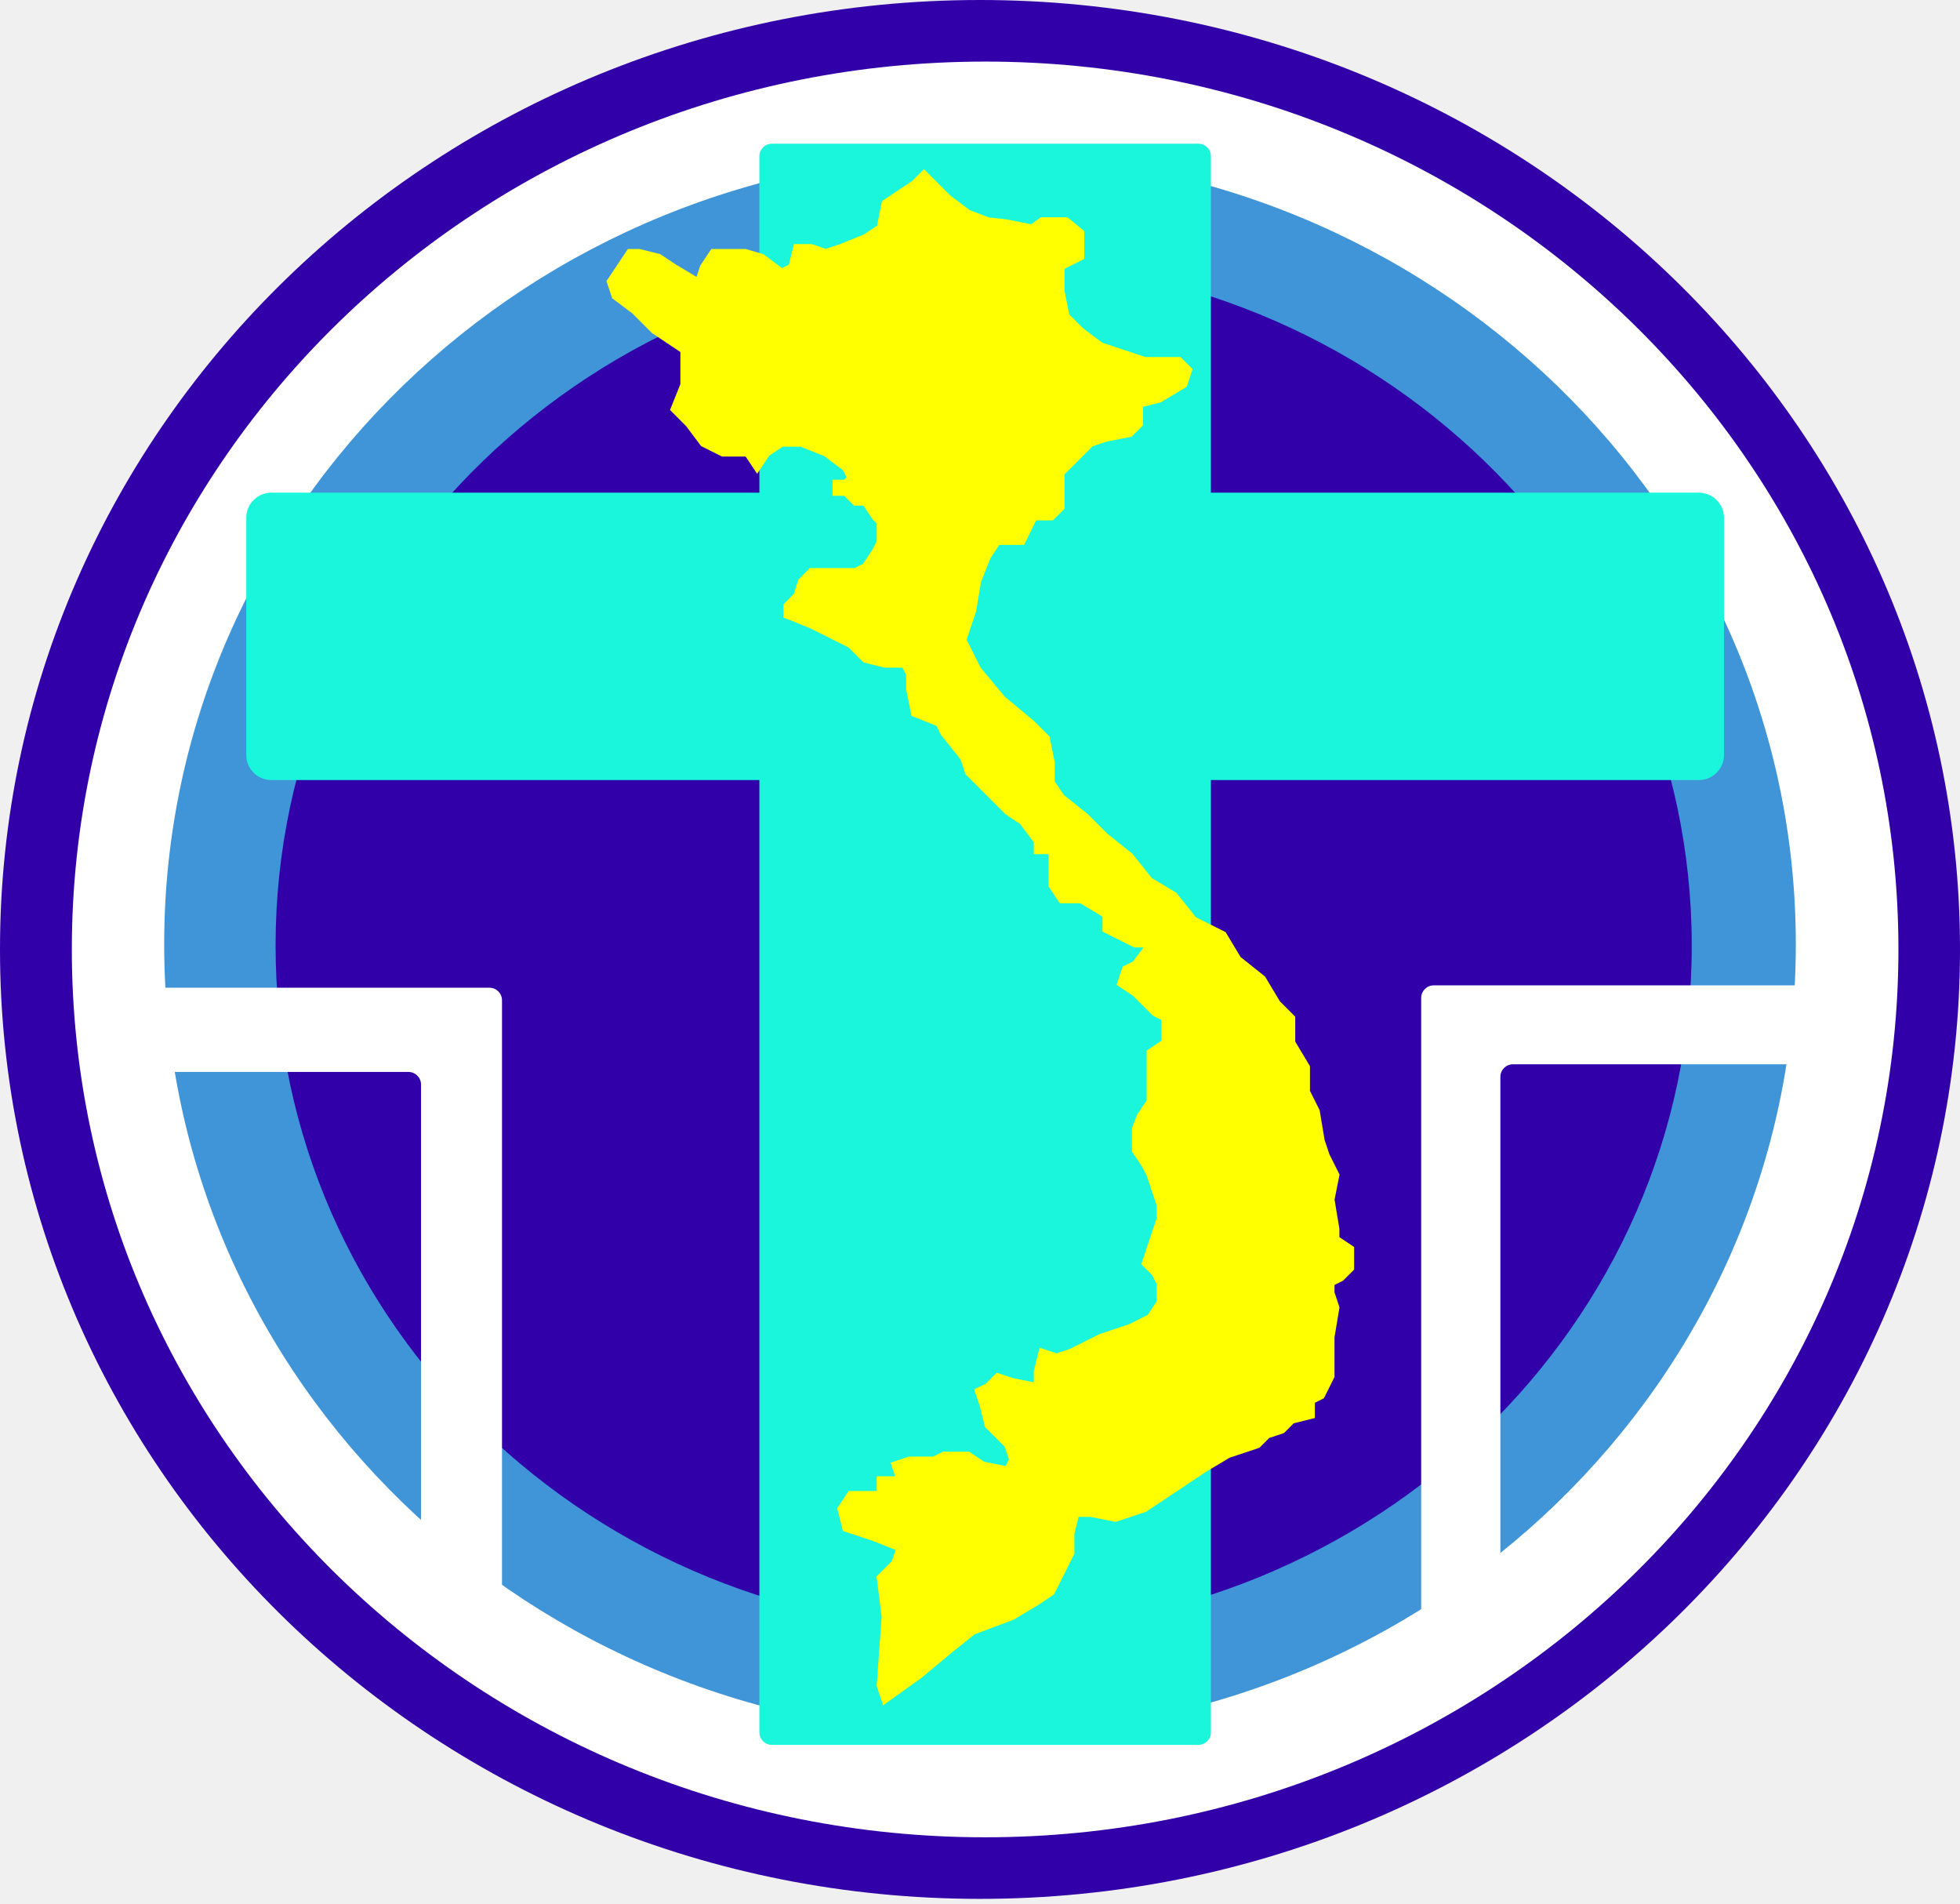
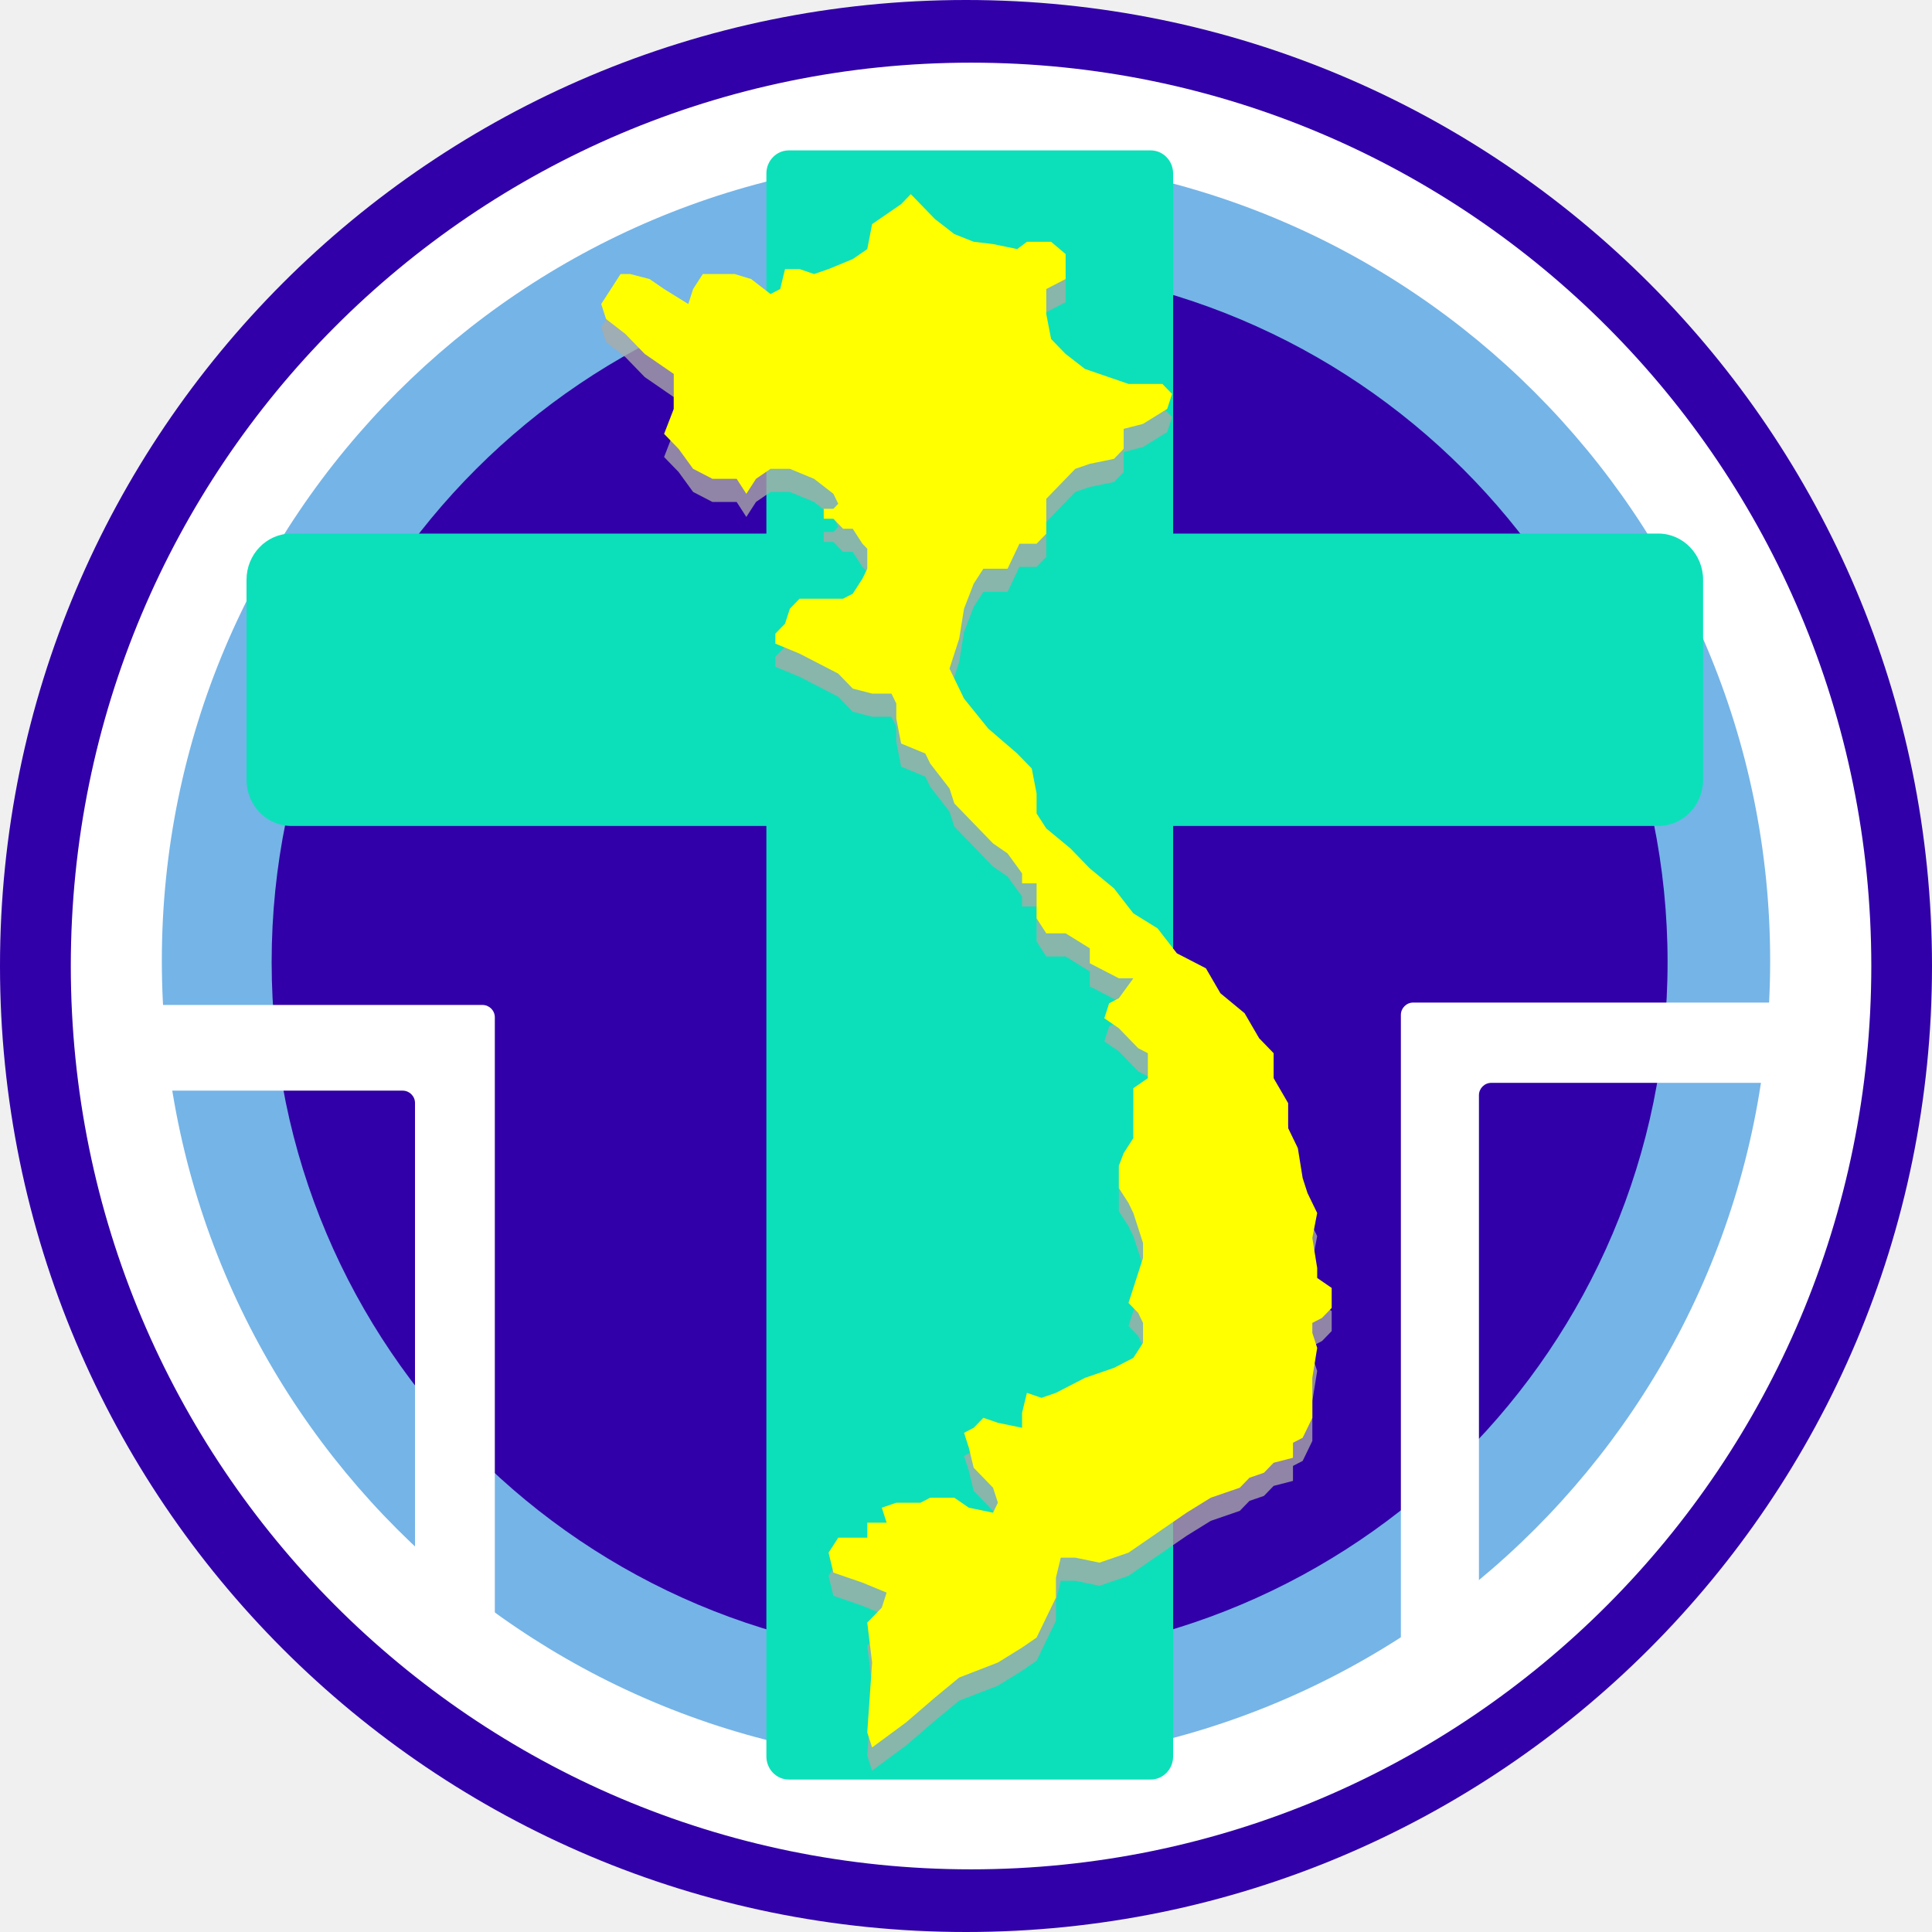
- <svg xmlns="http://www.w3.org/2000/svg" width="312" height="303" viewBox="0 0 312 303" fill="none">
-   <ellipse cx="156" cy="151.099" rx="156" ry="151.099" fill="#3100A9" />
-   <ellipse cx="156.817" cy="151.099" rx="145.382" ry="141.298" fill="white" />
-   <ellipse cx="156" cy="150.283" rx="129.864" ry="125.78" fill="#4094D8" />
-   <ellipse cx="156.583" cy="150.49" rx="112.715" ry="109.06" fill="#3100A9" />
-   <rect x="120.88" y="22.869" width="71.874" height="254.827" rx="2" fill="#19F6DB" />
-   <rect x="39.204" y="78.408" width="235.225" height="45.738" rx="4" fill="#19F6DB" />
-   <path fill-rule="evenodd" clip-rule="evenodd" d="M79.91 159.192C79.91 158.088 79.015 157.192 77.91 157.192H26.371C25.266 157.192 24.371 158.088 24.371 159.192V168.596C24.371 169.701 25.266 170.596 26.371 170.596H65.02C66.124 170.596 67.02 171.492 67.02 172.596V258.103C67.02 259.208 67.915 260.103 69.02 260.103H77.91C79.015 260.103 79.91 259.208 79.91 258.103V159.192Z" fill="white" />
-   <path fill-rule="evenodd" clip-rule="evenodd" d="M226.228 158.817C226.228 157.712 227.123 156.817 228.228 156.817L289.232 156.817C290.337 156.817 291.232 157.712 291.232 158.817V167.378C291.232 168.482 290.337 169.378 289.232 169.378H240.835C239.73 169.378 238.835 170.273 238.835 171.378L238.835 257.728C238.835 258.832 237.939 259.728 236.835 259.728H228.228C227.123 259.728 226.228 258.832 226.228 257.728L226.228 158.817Z" fill="white" />
-   <mask id="mask0_1_39" style="mask-type:alpha" maskUnits="userSpaceOnUse" x="94" y="24" width="126" height="253">
-     <rect x="94.744" y="24.503" width="124.999" height="251.56" fill="#D9D9D9" />
-   </mask>
-   <g mask="url(#mask0_1_39)">
-     <path d="M111.931 70.597L109.587 67.472L107.244 65.128L108.806 61.222V56.534V55.753L104.119 52.628L100.994 49.503L97.869 47.159L97.088 44.816L98.65 42.472L100.212 40.128H101.775L104.9 40.909L107.244 42.472L111.15 44.816L111.931 42.472L113.494 40.128H115.837H118.65L121.306 40.909L124.431 43.253L125.994 42.472L126.775 39.347H129.118L131.462 40.128L133.806 39.347L137.712 37.784L140.056 36.222L140.837 32.316L143.181 30.753L145.525 29.191L147.087 27.628L148.65 29.191L150.993 31.534L154.118 33.878L157.243 35.081L160.368 35.441L164.274 36.222L165.837 35.081H169.743L172.087 37.003V40.909L168.962 42.472V46.378L169.743 50.284L172.087 52.628L175.212 54.972L179.899 56.534L182.243 57.315H184.587H187.712L189.274 58.878L188.493 61.222L184.587 63.565L181.462 64.347V67.472L179.899 69.034L175.993 69.815L173.649 70.597L172.087 72.159L168.962 75.284V80.753L167.399 82.315H164.625L162.712 86.221H158.806L157.243 88.565L155.681 92.471L154.899 97.159L153.337 101.846L155.681 106.534L159.587 111.221L164.274 115.127L166.618 117.471L167.399 121.377V124.502L168.962 126.846L172.868 129.971L175.993 133.096L179.899 136.221L183.024 140.127L186.93 142.471L190.055 146.377L194.743 148.721L197.087 152.627L200.993 155.752L203.337 159.658L205.68 162.002V165.908L208.024 169.814V173.721L209.586 176.846L210.368 181.533L211.149 183.877L212.711 187.002L211.93 190.908L212.711 195.595V197.158L215.055 198.72V201.845L213.493 203.408L211.93 204.189V205.752L212.711 208.095L211.93 212.783V215.908V219.033L210.368 222.158L208.805 222.939V225.283L205.68 226.064L204.118 227.626L201.774 228.408L200.212 229.97L195.524 231.533L191.618 233.876L182.243 240.126L177.556 241.689L173.649 240.908H171.306L170.524 244.032V247.157L168.962 250.282L167.399 253.407L165.056 254.97L161.149 257.314L154.899 259.657L150.993 262.782L146.306 266.689L140.837 270.595L140.056 268.251L140.837 257.314L140.056 251.064L142.4 248.72L143.181 246.376L139.275 244.814L134.587 243.251L133.806 240.126L135.368 237.783H140.056V235.439H143.181L142.4 233.095L144.743 232.314H148.65L150.212 231.533H154.118L156.462 233.095L160.368 233.876L161.149 232.314L160.368 229.97L157.243 226.845L156.462 223.72L155.681 221.376L157.243 220.595L158.806 219.033L161.149 219.814L165.056 220.595V218.251L165.837 215.126L168.181 215.908L170.524 215.126L173.649 213.564L175.212 212.783L179.899 211.22L183.024 209.658L184.587 207.314V204.189L183.805 202.627L182.243 201.064L183.024 198.72L183.805 196.377L184.587 194.033V191.689L183.805 189.345L183.024 187.002L182.243 185.439L180.681 183.096V180.752V179.615L181.462 177.627L183.024 175.283V170.596V167.471L185.368 165.908V163.564V162.002L183.805 161.221L180.681 158.096L178.337 156.533L179.118 154.19L180.681 153.408L183.024 150.283H180.681L175.993 147.94V145.596L172.087 143.252H168.962L167.399 140.908V138.565V135.44H165.056V133.877L162.712 130.752L160.368 129.19L157.243 126.065L154.118 122.94L153.337 120.596L150.212 116.69L149.431 115.127L145.525 113.565L144.743 109.659V107.315L143.962 105.752H140.837L137.712 104.971L135.368 102.627L132.243 101.065L129.118 99.502L125.212 97.94V96.377L126.775 94.815L127.556 92.471L129.118 90.909H131.462H133.806H136.15L137.712 90.128L139.275 87.784L140.056 86.221V84.659V83.096L139.275 82.315L137.712 79.971H136.15L134.587 78.409H133.025V76.847H134.587L135.368 76.065L134.587 74.503L131.462 72.159L127.556 70.597H124.431L122.087 72.159L120.525 74.503L118.962 72.159H115.056L111.931 70.597Z" fill="#FFFF00" stroke="#FFFF00" />
-   </g>
+ <svg xmlns="http://www.w3.org/2000/svg" width="312" height="312" viewBox="0 0 312 312" fill="none">
+   <circle cx="156" cy="156" r="156" fill="#3100A8" />
+   <ellipse cx="156.817" cy="156" rx="145.382" ry="145.881" fill="white" />
+   <ellipse cx="156" cy="155.157" rx="129.864" ry="129.859" fill="#75B4E7" />
+   <ellipse cx="156.583" cy="155.371" rx="112.715" ry="112.597" fill="#3100A8" />
+   <path d="M123.764 28.024C123.764 25.96 125.385 24.288 127.383 24.288H185.829C187.828 24.288 189.449 25.96 189.449 28.024V283.643C189.449 285.706 187.828 287.379 185.829 287.379H127.383C125.385 287.379 123.764 285.706 123.764 283.643V28.024Z" fill="#0CE0BA" />
+   <path d="M39.81 93.639C39.81 89.512 43.051 86.166 47.049 86.166H267.797C271.795 86.166 275.036 89.512 275.036 93.639V125.915C275.036 130.042 271.795 133.388 267.797 133.388H47.049C43.051 133.388 39.81 130.042 39.81 125.915V93.639Z" fill="#0CE0BA" />
+   <path fill-rule="evenodd" clip-rule="evenodd" d="M79.91 164.29C79.91 163.186 79.015 162.29 77.91 162.29H26.371C25.267 162.29 24.371 163.186 24.371 164.29V174.129C24.371 175.234 25.267 176.129 26.371 176.129H65.02C66.124 176.129 67.02 177.025 67.02 178.129V266.539C67.02 267.644 67.915 268.539 69.02 268.539H77.91C79.015 268.539 79.91 267.644 79.91 266.539V164.29Z" fill="white" />
+   <path fill-rule="evenodd" clip-rule="evenodd" d="M226.228 163.903C226.228 162.798 227.123 161.903 228.228 161.903L289.232 161.903C290.337 161.903 291.232 162.798 291.232 163.903V172.871C291.232 173.976 290.337 174.871 289.232 174.871H240.835C239.73 174.871 238.835 175.766 238.835 176.871L238.835 266.151C238.835 267.256 237.939 268.151 236.835 268.151H228.228C227.123 268.151 226.228 267.256 226.228 266.151L226.228 163.903Z" fill="white" />
+   <path d="M111.931 79.448L109.587 76.222L107.244 73.802L108.806 69.769V64.123L104.119 60.897L100.994 57.671L97.869 55.251L97.088 52.831L100.213 47.992H101.775L104.9 48.798L107.244 50.411L111.15 52.831L111.931 50.411L113.494 47.992H118.65L121.306 48.798L124.431 51.218L125.994 50.411L126.775 47.185H129.119L131.462 47.992L133.806 47.185L137.712 45.572L140.056 43.959L140.837 39.926L145.525 36.7L147.087 35.086L150.993 39.119L154.118 41.539L157.243 42.781L160.368 43.152L164.274 43.959L165.837 42.781H169.743L172.087 44.765V48.798L168.962 50.411V54.444L169.743 58.477L172.087 60.897L175.212 63.317L182.243 65.736H187.712L189.274 67.35L188.493 69.769L184.587 72.189L181.462 72.996V76.222L179.899 77.835L175.993 78.642L173.649 79.448L168.962 84.288V89.934L167.399 91.547H164.625L162.712 95.58H158.806L157.243 98L155.681 102.033L154.9 106.872L153.337 111.712L155.681 116.551L159.587 121.39L164.274 125.423L166.618 127.843L167.399 131.876V135.102L168.962 137.522L172.868 140.748L175.993 143.975L179.899 147.201L183.024 151.234L186.93 153.654L190.055 157.687L194.743 160.106L197.087 164.139L200.993 167.366L203.337 171.398L205.68 173.818V177.851L208.024 181.884V185.917L209.587 189.143L210.368 193.983L211.149 196.402L212.712 199.629L211.93 203.662L212.712 208.501V210.114L215.055 211.727V214.954L213.493 216.567L211.93 217.374V218.987L212.712 221.406L211.93 226.246V232.699L210.368 235.925L208.805 236.731V239.151L205.68 239.958L204.118 241.571L201.774 242.378L200.212 243.991L195.524 245.604L191.618 248.024L182.243 254.476L177.556 256.089L173.649 255.283H171.306L170.524 258.509V261.735L167.399 268.188L165.056 269.801L161.149 272.221L154.9 274.641L150.993 277.867L146.306 281.9L140.837 285.933L140.056 283.513L140.837 272.221L140.056 265.768L142.4 263.349L143.181 260.929L139.275 259.316L134.587 257.703L133.806 254.476L135.368 252.057H140.056V249.637H143.181L142.4 247.217L144.743 246.41H148.65L150.212 245.604H154.118L156.462 247.217L160.368 248.024L161.149 246.41L160.368 243.991L157.243 240.764L156.462 237.538L155.681 235.118L157.243 234.312L158.806 232.699L161.149 233.505L165.056 234.312V231.892L165.837 228.666L168.181 229.472L170.524 228.666L175.212 226.246L179.899 224.633L183.024 223.02L184.587 220.6V217.374L183.806 215.76L182.243 214.147L184.587 206.888V204.468L183.024 199.629L182.243 198.016L180.681 195.596V192.003L181.462 189.95L183.024 187.53V179.464L185.368 177.851V173.818L183.806 173.012L180.681 169.785L178.337 168.172L179.118 165.752L180.681 164.946L183.024 161.719H180.681L175.993 159.3V156.88L172.087 154.46H168.962L167.399 152.041V146.394H165.056V144.781L162.712 141.555L160.368 139.942L154.118 133.489L153.337 131.069L150.212 127.037L149.431 125.423L145.525 123.81L144.743 119.777V117.358L143.962 115.744H140.837L137.712 114.938L135.368 112.518L129.119 109.292L125.212 107.679V106.065L126.775 104.452L127.556 102.033L129.119 100.419H136.15L137.712 99.613L139.275 97.193L140.056 95.58V92.354L139.275 91.547L137.712 89.127H136.15L134.587 87.514H133.025V85.901H134.587L135.368 85.094L134.587 83.481L131.462 81.061L127.556 79.448H124.431L122.087 81.061L120.525 83.481L118.962 81.061H115.056L111.931 79.448Z" fill="#ABABA5" fill-opacity="0.78" />
+   <path d="M111.931 75.712L109.587 72.485L107.244 70.066L108.806 66.033V60.387L104.119 57.16L100.994 53.934L97.869 51.514L97.088 49.094L100.213 44.255H101.775L104.9 45.062L107.244 46.675L111.15 49.094L111.931 46.675L113.494 44.255H118.65L121.306 45.062L124.431 47.481L125.994 46.675L126.775 43.449H129.119L131.462 44.255L133.806 43.449L137.712 41.835L140.056 40.222L140.837 36.189L145.525 32.963L147.087 31.35L150.993 35.383L154.118 37.802L157.243 39.044L160.368 39.416L164.274 40.222L165.837 39.044H169.743L172.087 41.029V45.062L168.962 46.675V50.708L169.743 54.741L172.087 57.16L175.212 59.58L182.243 62H187.712L189.274 63.613L188.493 66.033L184.587 68.452L181.462 69.259V72.485L179.899 74.099L175.993 74.905L173.649 75.712L168.962 80.551V86.197L167.399 87.81H164.625L162.712 91.843H158.806L157.243 94.263L155.681 98.296L154.9 103.135L153.337 107.975L155.681 112.814L159.587 117.654L164.274 121.687L166.618 124.107L167.399 128.139V131.366L168.962 133.785L172.868 137.012L175.993 140.238L179.899 143.464L183.024 147.497L186.93 149.917L190.055 153.95L194.743 156.37L197.087 160.403L200.993 163.629L203.337 167.662L205.68 170.082V174.115L208.024 178.147V182.18L209.587 185.407L210.368 190.246L211.149 192.666L212.712 195.892L211.93 199.925L212.712 204.765V206.378L215.055 207.991V211.217L213.493 212.83L211.93 213.637V215.25L212.712 217.67L211.93 222.509V228.962L210.368 232.188L208.805 232.995V235.415L205.68 236.221L204.118 237.834L201.774 238.641L200.212 240.254L195.524 241.867L191.618 244.287L182.243 250.74L177.556 252.353L173.649 251.546H171.306L170.524 254.773V257.999L167.399 264.452L165.056 266.065L161.149 268.484L154.9 270.904L150.993 274.131L146.306 278.163L140.837 282.196L140.056 279.777L140.837 268.484L140.056 262.032L142.4 259.612L143.181 257.192L139.275 255.579L134.587 253.966L133.806 250.74L135.368 248.32H140.056V245.9H143.181L142.4 243.48L144.743 242.674H148.65L150.212 241.867H154.118L156.462 243.48L160.368 244.287L161.149 242.674L160.368 240.254L157.243 237.028L156.462 233.801L155.681 231.382L157.243 230.575L158.806 228.962L161.149 229.769L165.056 230.575V228.155L165.837 224.929L168.181 225.736L170.524 224.929L175.212 222.509L179.899 220.896L183.024 219.283L184.587 216.863V213.637L183.806 212.024L182.243 210.411L184.587 203.151V200.732L183.024 195.892L182.243 194.279L180.681 191.859V188.266L181.462 186.213L183.024 183.793V175.728L185.368 174.115V170.082L183.806 169.275L180.681 166.049L178.337 164.436L179.118 162.016L180.681 161.209L183.024 157.983H180.681L175.993 155.563V153.143L172.087 150.724H168.962L167.399 148.304V142.658H165.056V141.045L162.712 137.818L160.368 136.205L154.118 129.753L153.337 127.333L150.212 123.3L149.431 121.687L145.525 120.074L144.743 116.041V113.621L143.962 112.008H140.837L137.712 111.201L135.368 108.781L129.119 105.555L125.212 103.942V102.329L126.775 100.716L127.556 98.296L129.119 96.683H136.15L137.712 95.876L139.275 93.456L140.056 91.843V88.617L139.275 87.81L137.712 85.391H136.15L134.587 83.778H133.025V82.164H134.587L135.368 81.358L134.587 79.745L131.462 77.325L127.556 75.712H124.431L122.087 77.325L120.525 79.745L118.962 77.325H115.056L111.931 75.712Z" fill="#FFFF00" />
</svg>
